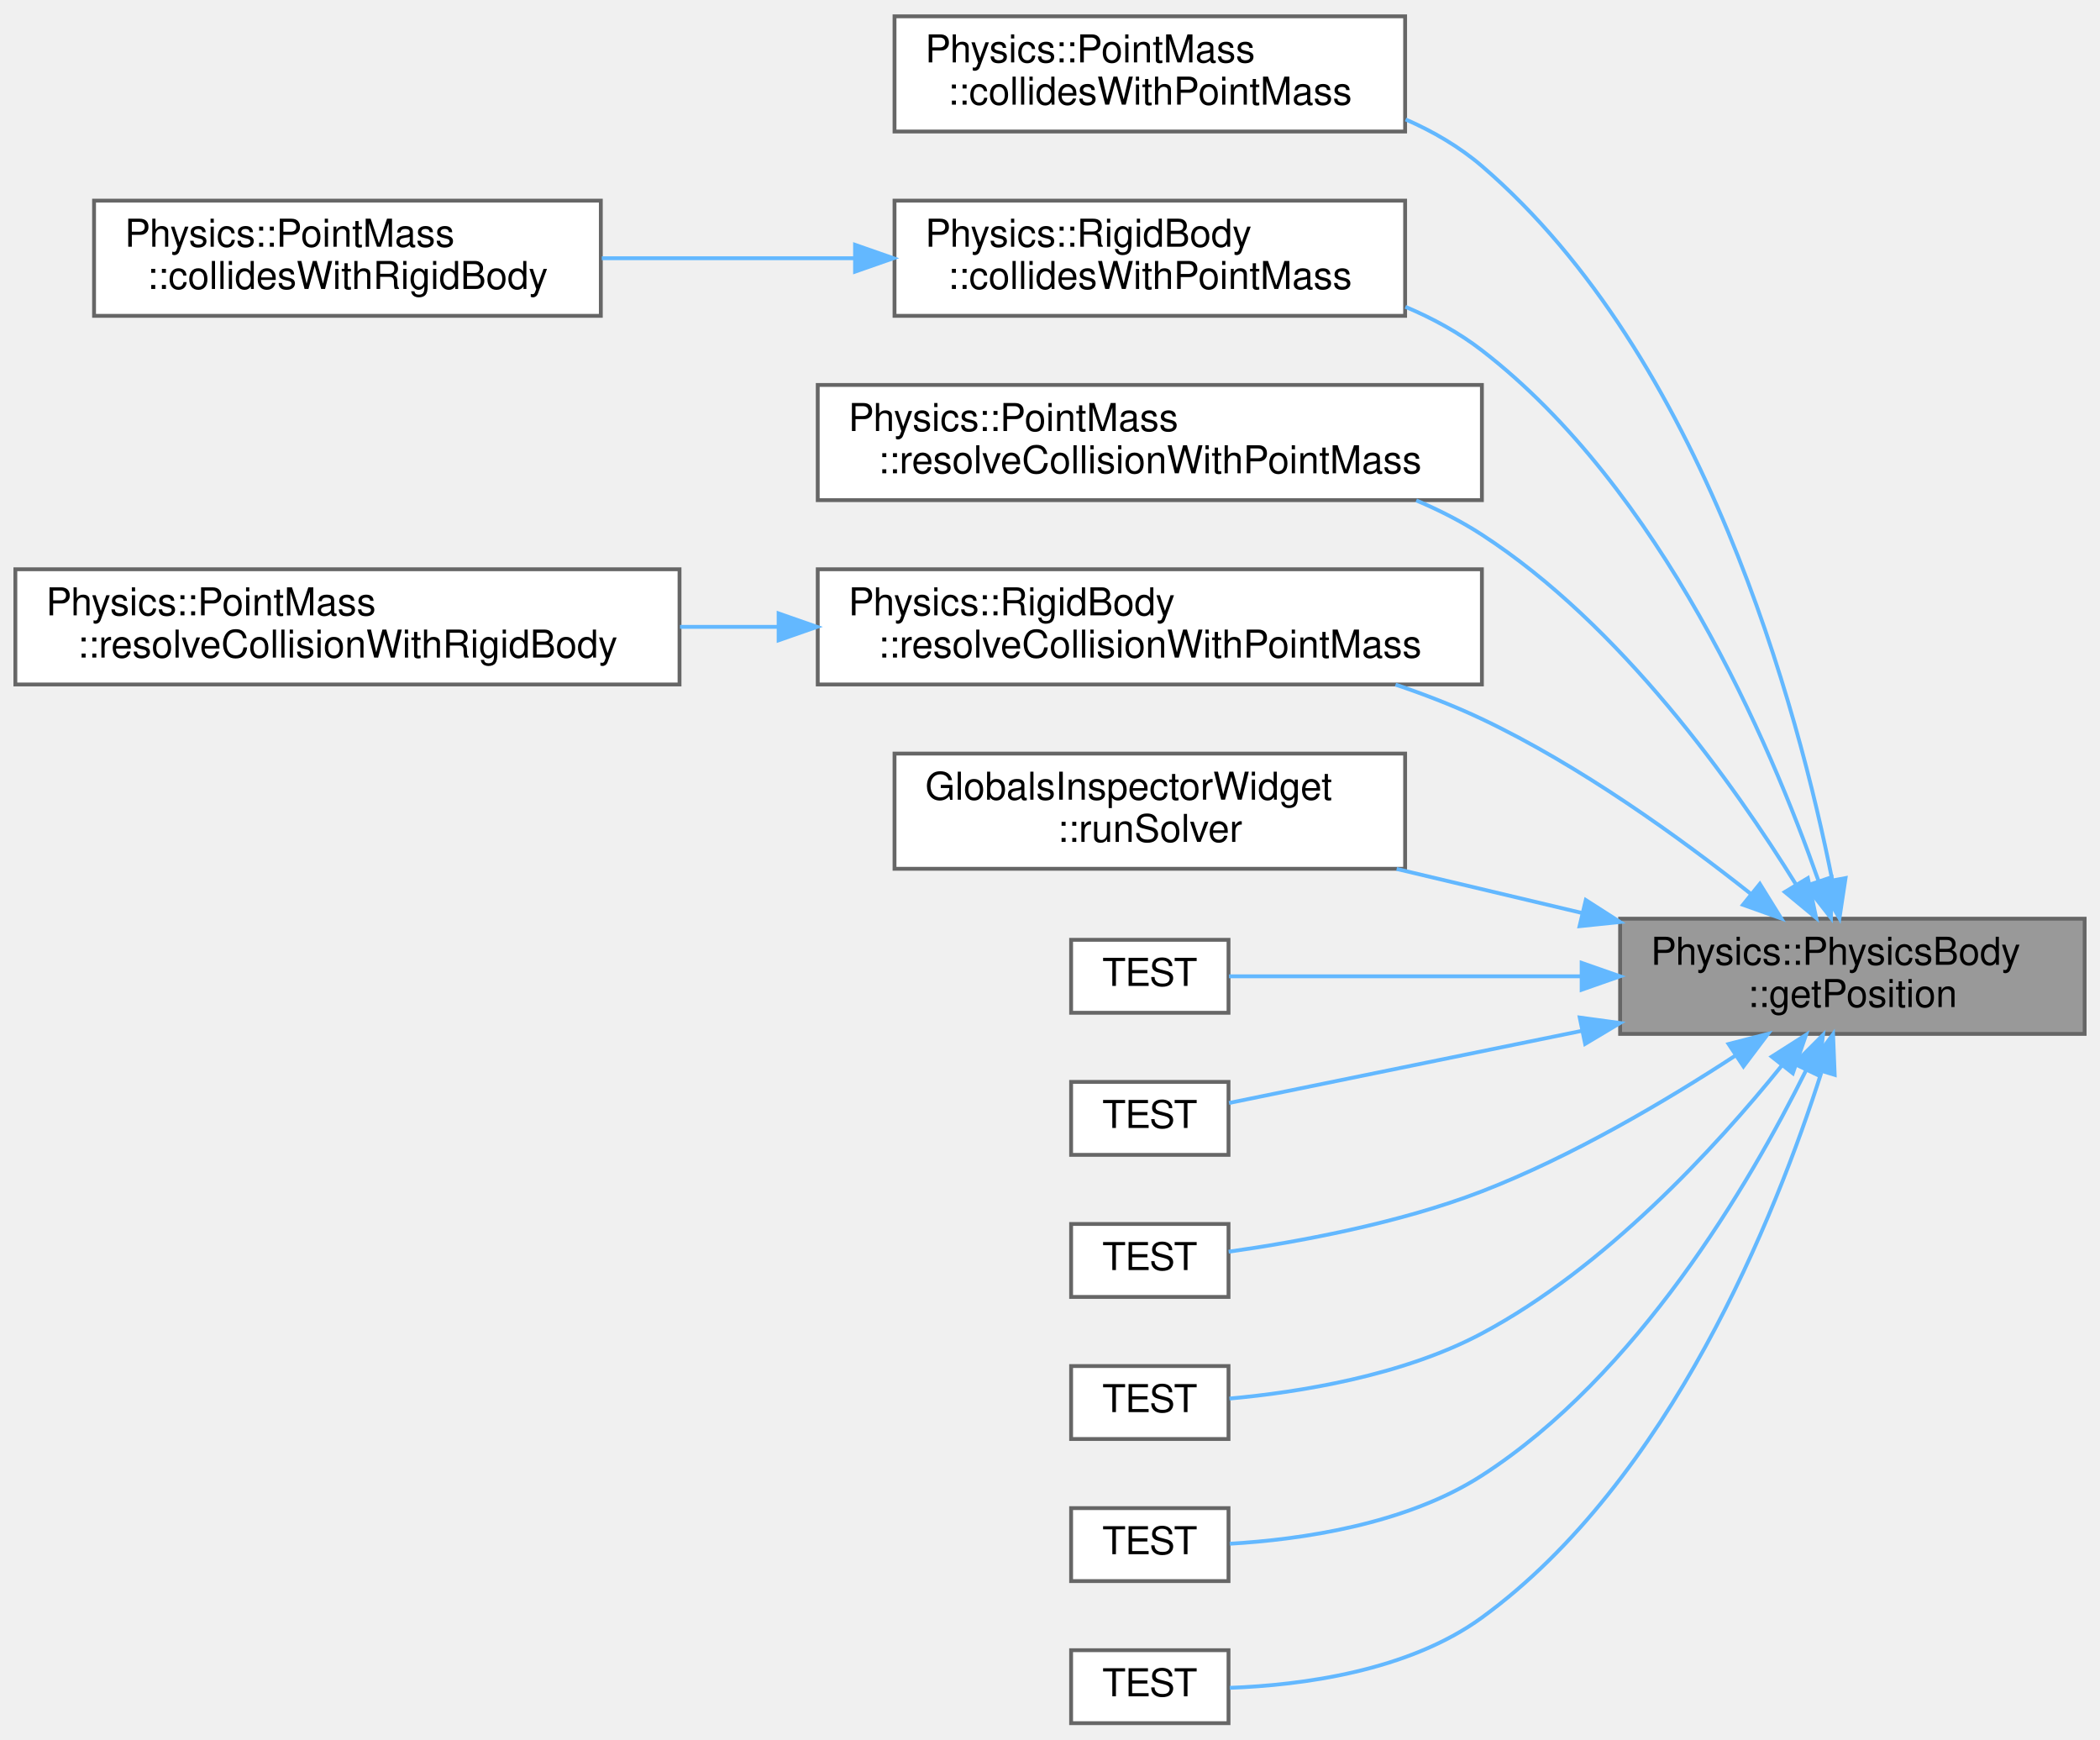
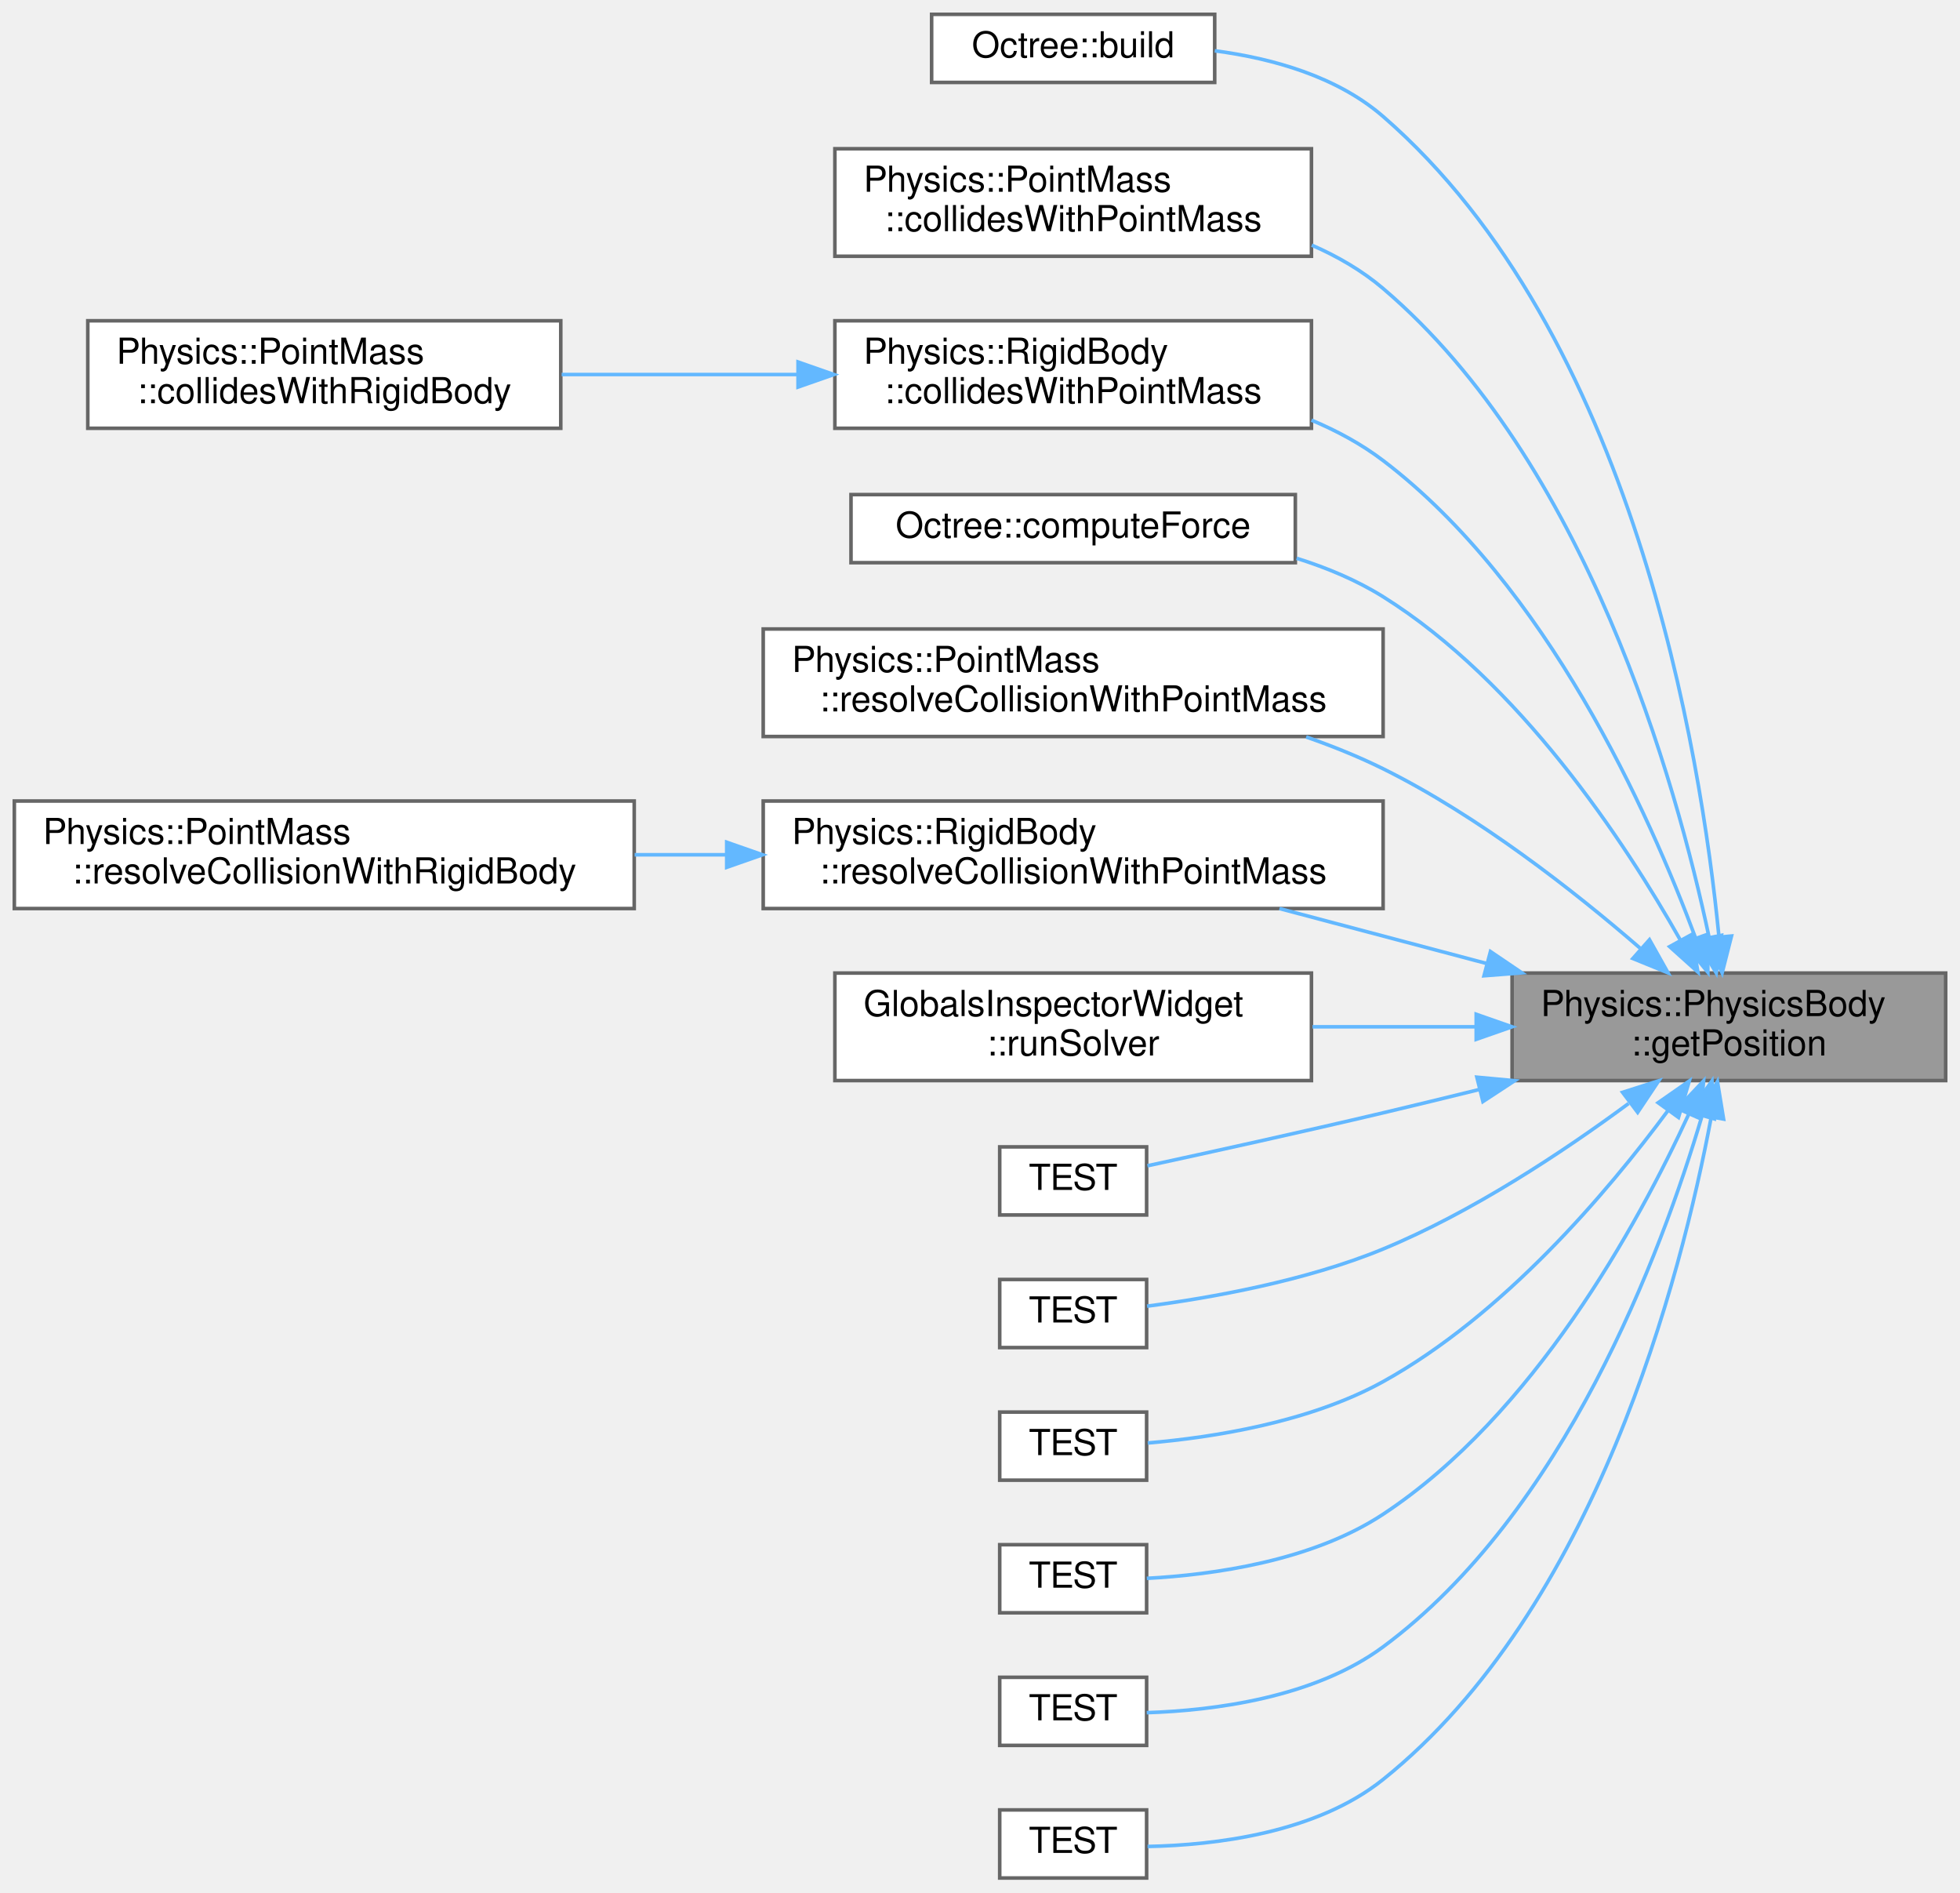
- <svg xmlns="http://www.w3.org/2000/svg" xmlns:xlink="http://www.w3.org/1999/xlink" width="547pt" height="453pt" viewBox="0.00 0.00 547.00 452.50">
-   <g id="graph0" class="graph" transform="scale(1 1) rotate(0) translate(4 448.5)">
+ <svg xmlns="http://www.w3.org/2000/svg" xmlns:xlink="http://www.w3.org/1999/xlink" width="547pt" height="528pt" viewBox="0.00 0.00 547.00 528.00">
+   <g id="graph0" class="graph" transform="scale(1 1) rotate(0) translate(4 524)">
    <g id="Node000001" class="node">
      <g id="a_Node000001">
        <a xlink:title=" ">
-           <polygon fill="#999999" stroke="#666666" points="539,-209.5 418,-209.5 418,-179.5 539,-179.5 539,-209.5" />
-           <text text-anchor="start" x="426" y="-197.5" font-family="Helvetica,sans-Serif" font-size="10.00">Physics::PhysicsBody</text>
-           <text text-anchor="middle" x="478.5" y="-186.5" font-family="Helvetica,sans-Serif" font-size="10.00">::getPosition</text>
+           <polygon fill="#999999" stroke="#666666" points="539,-252.5 418,-252.5 418,-222.5 539,-222.5 539,-252.5" />
+           <text text-anchor="start" x="426" y="-240.5" font-family="Helvetica,sans-Serif" font-size="10.00">Physics::PhysicsBody</text>
+           <text text-anchor="middle" x="478.5" y="-229.5" font-family="Helvetica,sans-Serif" font-size="10.00">::getPosition</text>
        </a>
      </g>
    </g>
    <g id="Node000002" class="node">
      <g id="a_Node000002">
-         <a xlink:href="classPhysics_1_1PointMass.html#adb853a2e4fe9b535b6b080ee3a70e43b" target="_top" xlink:title=" ">
-           <polygon fill="white" stroke="#666666" points="362,-444.5 229,-444.5 229,-414.5 362,-414.5 362,-444.5" />
-           <text text-anchor="start" x="237" y="-432.5" font-family="Helvetica,sans-Serif" font-size="10.00">Physics::PointMass</text>
-           <text text-anchor="middle" x="295.5" y="-421.5" font-family="Helvetica,sans-Serif" font-size="10.00">::collidesWithPointMass</text>
+         <a xlink:href="classOctree.html#a3ce4d26b06d82c7de15eaca20d537440" target="_top" xlink:title=" ">
+           <polygon fill="white" stroke="#666666" points="335,-520 256,-520 256,-501 335,-501 335,-520" />
+           <text text-anchor="middle" x="295.5" y="-508" font-family="Helvetica,sans-Serif" font-size="10.00">Octree::build</text>
        </a>
      </g>
    </g>
    <g id="edge1_Node000001_Node000002" class="edge">
      <g id="a_edge1_Node000001_Node000002">
        <a xlink:title=" ">
-           <path fill="none" stroke="#63b8ff" d="M473.26,-219.52C464.45,-263.75 439.9,-355.76 382,-405.5 376.15,-410.52 369.33,-414.5 362.13,-417.65" />
-           <polygon fill="#63b8ff" stroke="#63b8ff" points="476.72,-220.08 475.13,-209.61 469.84,-218.79 476.72,-220.08" />
+           <path fill="none" stroke="#63b8ff" d="M475.72,-262.76C470.69,-314.1 451.77,-430.93 382,-491.5 369.14,-502.66 351.17,-507.7 335.02,-509.83" />
+           <polygon fill="#63b8ff" stroke="#63b8ff" points="479.23,-262.83 476.62,-252.56 472.25,-262.21 479.23,-262.83" />
        </a>
      </g>
    </g>
    <g id="Node000003" class="node">
      <g id="a_Node000003">
-         <a xlink:href="classPhysics_1_1RigidBody.html#a33bcd981d85932f3cdd4e3690a0c39c5" target="_top" xlink:title=" ">
-           <polygon fill="white" stroke="#666666" points="362,-396.5 229,-396.5 229,-366.5 362,-366.5 362,-396.5" />
-           <text text-anchor="start" x="237" y="-384.5" font-family="Helvetica,sans-Serif" font-size="10.00">Physics::RigidBody</text>
-           <text text-anchor="middle" x="295.5" y="-373.5" font-family="Helvetica,sans-Serif" font-size="10.00">::collidesWithPointMass</text>
+         <a xlink:href="classPhysics_1_1PointMass.html#adb853a2e4fe9b535b6b080ee3a70e43b" target="_top" xlink:title=" ">
+           <polygon fill="white" stroke="#666666" points="362,-482.5 229,-482.5 229,-452.5 362,-452.5 362,-482.5" />
+           <text text-anchor="start" x="237" y="-470.5" font-family="Helvetica,sans-Serif" font-size="10.00">Physics::PointMass</text>
+           <text text-anchor="middle" x="295.5" y="-459.5" font-family="Helvetica,sans-Serif" font-size="10.00">::collidesWithPointMass</text>
        </a>
      </g>
    </g>
    <g id="edge2_Node000001_Node000003" class="edge">
      <g id="a_edge2_Node000001_Node000003">
        <a xlink:title=" ">
-           <path fill="none" stroke="#63b8ff" d="M469.65,-219.41C457.03,-255.35 428.79,-321.39 382,-357.5 376.02,-362.12 369.2,-365.84 362.07,-368.85" />
-           <polygon fill="#63b8ff" stroke="#63b8ff" points="473.04,-220.29 472.93,-209.7 466.41,-218.05 473.04,-220.29" />
-         </a>
-       </g>
-     </g>
-     <g id="Node000005" class="node">
-       <g id="a_Node000005">
+           <path fill="none" stroke="#63b8ff" d="M472.96,-262.53C463.75,-305.96 438.73,-395.21 382,-443.5 376.13,-448.5 369.29,-452.46 362.09,-455.6" />
+           <polygon fill="#63b8ff" stroke="#63b8ff" points="476.43,-263.03 474.97,-252.53 469.56,-261.65 476.43,-263.03" />
+         </a>
+       </g>
+     </g>
+     <g id="Node000004" class="node">
+       <g id="a_Node000004">
+         <a xlink:href="classPhysics_1_1RigidBody.html#a33bcd981d85932f3cdd4e3690a0c39c5" target="_top" xlink:title=" ">
+           <polygon fill="white" stroke="#666666" points="362,-434.5 229,-434.5 229,-404.5 362,-404.5 362,-434.5" />
+           <text text-anchor="start" x="237" y="-422.5" font-family="Helvetica,sans-Serif" font-size="10.00">Physics::RigidBody</text>
+           <text text-anchor="middle" x="295.5" y="-411.5" font-family="Helvetica,sans-Serif" font-size="10.00">::collidesWithPointMass</text>
+         </a>
+       </g>
+     </g>
+     <g id="edge3_Node000001_Node000004" class="edge">
+       <g id="a_edge3_Node000001_Node000004">
+         <a xlink:title=" ">
+           <path fill="none" stroke="#63b8ff" d="M469.24,-262.18C456.25,-297.14 427.74,-360.7 382,-395.5 375.99,-400.07 369.14,-403.78 362.01,-406.77" />
+           <polygon fill="#63b8ff" stroke="#63b8ff" points="472.55,-263.31 472.63,-252.72 465.96,-260.95 472.55,-263.31" />
+         </a>
+       </g>
+     </g>
+     <g id="Node000006" class="node">
+       <g id="a_Node000006">
+         <a xlink:href="classOctree.html#a907f8c5112a8844426641f06cec637cd" target="_top" xlink:title=" ">
+           <polygon fill="white" stroke="#666666" points="357.5,-386 233.5,-386 233.5,-367 357.5,-367 357.5,-386" />
+           <text text-anchor="middle" x="295.5" y="-374" font-family="Helvetica,sans-Serif" font-size="10.00">Octree::computeForce</text>
+         </a>
+       </g>
+     </g>
+     <g id="edge5_Node000001_Node000006" class="edge">
+       <g id="a_edge5_Node000001_Node000006">
+         <a xlink:title=" ">
+           <path fill="none" stroke="#63b8ff" d="M464.9,-261.8C449.27,-289.43 419.97,-333.77 382,-357.5 374.65,-362.09 366.33,-365.58 357.85,-368.23" />
+           <polygon fill="#63b8ff" stroke="#63b8ff" points="468.1,-263.24 469.85,-252.79 461.97,-259.87 468.1,-263.24" />
+         </a>
+       </g>
+     </g>
+     <g id="Node000007" class="node">
+       <g id="a_Node000007">
        <a xlink:href="classPhysics_1_1PointMass.html#a32dbe49764fdd24798577d9db54baff3" target="_top" xlink:title=" ">
          <polygon fill="white" stroke="#666666" points="382,-348.5 209,-348.5 209,-318.5 382,-318.5 382,-348.5" />
          <text text-anchor="start" x="217" y="-336.5" font-family="Helvetica,sans-Serif" font-size="10.00">Physics::PointMass</text>
          <text text-anchor="middle" x="295.5" y="-325.5" font-family="Helvetica,sans-Serif" font-size="10.00">::resolveCollisionWithPointMass</text>
        </a>
      </g>
    </g>
-     <g id="edge4_Node000001_Node000005" class="edge">
-       <g id="a_edge4_Node000001_Node000005">
-         <a xlink:title=" ">
-           <path fill="none" stroke="#63b8ff" d="M463.9,-218.27C447.7,-244.46 418.22,-285.99 382,-309.5 376.7,-312.94 370.9,-315.9 364.9,-318.43" />
-           <polygon fill="#63b8ff" stroke="#63b8ff" points="466.9,-220.07 469.07,-209.7 460.91,-216.46 466.9,-220.07" />
-         </a>
-       </g>
-     </g>
-     <g id="Node000006" class="node">
-       <g id="a_Node000006">
+     <g id="edge6_Node000001_Node000007" class="edge">
+       <g id="a_edge6_Node000001_Node000007">
+         <a xlink:title=" ">
+           <path fill="none" stroke="#63b8ff" d="M453.69,-259.47C435.32,-275.38 408.62,-296.31 382,-309.5 375.23,-312.85 367.92,-315.8 360.52,-318.38" />
+           <polygon fill="#63b8ff" stroke="#63b8ff" points="456.34,-261.8 461.52,-252.56 451.7,-256.56 456.34,-261.8" />
+         </a>
+       </g>
+     </g>
+     <g id="Node000008" class="node">
+       <g id="a_Node000008">
        <a xlink:href="classPhysics_1_1RigidBody.html#ab4b4ea01aa74880550e9e1d91e6ed10d" target="_top" xlink:title=" ">
          <polygon fill="white" stroke="#666666" points="382,-300.5 209,-300.5 209,-270.5 382,-270.5 382,-300.5" />
          <text text-anchor="start" x="217" y="-288.5" font-family="Helvetica,sans-Serif" font-size="10.00">Physics::RigidBody</text>
          <text text-anchor="middle" x="295.5" y="-277.5" font-family="Helvetica,sans-Serif" font-size="10.00">::resolveCollisionWithPointMass</text>
        </a>
      </g>
    </g>
-     <g id="edge5_Node000001_Node000006" class="edge">
-       <g id="a_edge5_Node000001_Node000006">
-         <a xlink:title=" ">
-           <path fill="none" stroke="#63b8ff" d="M452.08,-215.94C433.64,-230.56 407.55,-249.39 382,-261.5 374.9,-264.87 367.23,-267.85 359.5,-270.46" />
-           <polygon fill="#63b8ff" stroke="#63b8ff" points="454.4,-218.57 459.98,-209.56 450,-213.12 454.4,-218.57" />
-         </a>
-       </g>
-     </g>
-     <g id="Node000008" class="node">
-       <g id="a_Node000008">
+     <g id="edge7_Node000001_Node000008" class="edge">
+       <g id="a_edge7_Node000001_Node000008">
+         <a xlink:title=" ">
+           <path fill="none" stroke="#63b8ff" d="M410.95,-255.15C391.94,-260.19 371.42,-265.63 353.07,-270.5" />
+           <polygon fill="#63b8ff" stroke="#63b8ff" points="411.96,-258.5 420.73,-252.56 410.16,-251.74 411.96,-258.5" />
+         </a>
+       </g>
+     </g>
+     <g id="Node000010" class="node">
+       <g id="a_Node000010">
        <a xlink:href="classGlobalsInspectorWidget.html#ac983b68fcff61ff889660f3d93221072" target="_top" xlink:title=" ">
          <polygon fill="white" stroke="#666666" points="362,-252.5 229,-252.5 229,-222.5 362,-222.5 362,-252.5" />
          <text text-anchor="start" x="237" y="-240.5" font-family="Helvetica,sans-Serif" font-size="10.00">GlobalsInspectorWidget</text>
          <text text-anchor="middle" x="295.5" y="-229.5" font-family="Helvetica,sans-Serif" font-size="10.00">::runSolver</text>
        </a>
      </g>
    </g>
-     <g id="edge7_Node000001_Node000008" class="edge">
-       <g id="a_edge7_Node000001_Node000008">
-         <a xlink:title=" ">
-           <path fill="none" stroke="#63b8ff" d="M408.21,-210.96C392.29,-214.74 375.44,-218.75 359.79,-222.46" />
-           <polygon fill="#63b8ff" stroke="#63b8ff" points="409.06,-214.36 417.98,-208.64 407.44,-207.55 409.06,-214.36" />
-         </a>
-       </g>
-     </g>
-     <g id="Node000009" class="node">
-       <g id="a_Node000009">
+     <g id="edge9_Node000001_Node000010" class="edge">
+       <g id="a_edge9_Node000001_Node000010">
+         <a xlink:title=" ">
+           <path fill="none" stroke="#63b8ff" d="M407.79,-237.5C392.84,-237.5 377.1,-237.5 362.3,-237.5" />
+           <polygon fill="#63b8ff" stroke="#63b8ff" points="407.98,-241 417.98,-237.5 407.98,-234 407.98,-241" />
+         </a>
+       </g>
+     </g>
+     <g id="Node000011" class="node">
+       <g id="a_Node000011">
        <a xlink:href="PhysicsTests_8cpp.html#a370cb716ace9dbfe84f482760aea0d00" target="_top" xlink:title=" ">
          <polygon fill="white" stroke="#666666" points="316,-204 275,-204 275,-185 316,-185 316,-204" />
          <text text-anchor="middle" x="295.5" y="-192" font-family="Helvetica,sans-Serif" font-size="10.00">TEST</text>
        </a>
      </g>
    </g>
-     <g id="edge8_Node000001_Node000009" class="edge">
-       <g id="a_edge8_Node000001_Node000009">
-         <a xlink:title=" ">
-           <path fill="none" stroke="#63b8ff" d="M407.91,-194.5C374.96,-194.5 338.11,-194.5 316.13,-194.5" />
-           <polygon fill="#63b8ff" stroke="#63b8ff" points="407.98,-198 417.98,-194.5 407.98,-191 407.98,-198" />
-         </a>
-       </g>
-     </g>
-     <g id="Node000010" class="node">
-       <g id="a_Node000010">
+     <g id="edge10_Node000001_Node000011" class="edge">
+       <g id="a_edge10_Node000001_Node000011">
+         <a xlink:title=" ">
+           <path fill="none" stroke="#63b8ff" d="M408.96,-220.03C399.9,-217.8 390.74,-215.57 382,-213.5 359.51,-208.18 333.58,-202.48 316.23,-198.72" />
+           <polygon fill="#63b8ff" stroke="#63b8ff" points="408.17,-223.44 418.72,-222.46 409.86,-216.65 408.17,-223.44" />
+         </a>
+       </g>
+     </g>
+     <g id="Node000012" class="node">
+       <g id="a_Node000012">
        <a xlink:href="PhysicsTests_8cpp.html#a7c2a98ae0fe61e18c53dbbfc3dd2678d" target="_top" xlink:title=" ">
          <polygon fill="white" stroke="#666666" points="316,-167 275,-167 275,-148 316,-148 316,-167" />
          <text text-anchor="middle" x="295.5" y="-155" font-family="Helvetica,sans-Serif" font-size="10.00">TEST</text>
        </a>
      </g>
    </g>
-     <g id="edge9_Node000001_Node000010" class="edge">
-       <g id="a_edge9_Node000001_Node000010">
-         <a xlink:title=" ">
-           <path fill="none" stroke="#63b8ff" d="M407.91,-180.27C374.96,-173.54 338.11,-166.01 316.13,-161.51" />
-           <polygon fill="#63b8ff" stroke="#63b8ff" points="407.48,-183.76 417.98,-182.33 408.89,-176.9 407.48,-183.76" />
-         </a>
-       </g>
-     </g>
-     <g id="Node000011" class="node">
-       <g id="a_Node000011">
+     <g id="edge11_Node000001_Node000012" class="edge">
+       <g id="a_edge11_Node000001_Node000012">
+         <a xlink:title=" ">
+           <path fill="none" stroke="#63b8ff" d="M450.51,-216.1C432.17,-202.56 406.81,-185.75 382,-175.5 360.41,-166.58 333.85,-161.88 316.12,-159.55" />
+           <polygon fill="#63b8ff" stroke="#63b8ff" points="448.83,-219.22 458.92,-222.44 453.04,-213.63 448.83,-219.22" />
+         </a>
+       </g>
+     </g>
+     <g id="Node000013" class="node">
+       <g id="a_Node000013">
        <a xlink:href="PhysicsTests_8cpp.html#a6ef196198e91ed8297633a5002dd70e9" target="_top" xlink:title=" ">
          <polygon fill="white" stroke="#666666" points="316,-130 275,-130 275,-111 316,-111 316,-130" />
          <text text-anchor="middle" x="295.5" y="-118" font-family="Helvetica,sans-Serif" font-size="10.00">TEST</text>
        </a>
      </g>
    </g>
-     <g id="edge10_Node000001_Node000011" class="edge">
-       <g id="a_edge10_Node000001_Node000011">
-         <a xlink:title=" ">
-           <path fill="none" stroke="#63b8ff" d="M448.07,-173.88C429.8,-161.95 405.42,-147.55 382,-138.5 360.21,-130.08 333.7,-125.27 316.03,-122.78" />
-           <polygon fill="#63b8ff" stroke="#63b8ff" points="446.25,-176.87 456.51,-179.5 450.13,-171.04 446.25,-176.87" />
-         </a>
-       </g>
-     </g>
-     <g id="Node000012" class="node">
-       <g id="a_Node000012">
+     <g id="edge12_Node000001_Node000013" class="edge">
+       <g id="a_edge12_Node000001_Node000013">
+         <a xlink:title=" ">
+           <path fill="none" stroke="#63b8ff" d="M461.55,-214.19C444.56,-191.26 415.54,-157.06 382,-138.5 361.43,-127.12 334.42,-122.92 316.32,-121.38" />
+           <polygon fill="#63b8ff" stroke="#63b8ff" points="458.76,-216.32 467.45,-222.38 464.44,-212.22 458.76,-216.32" />
+         </a>
+       </g>
+     </g>
+     <g id="Node000014" class="node">
+       <g id="a_Node000014">
        <a xlink:href="PhysicsTests_8cpp.html#aaf9917cd74087c265f26822275a0cf9a" target="_top" xlink:title=" ">
          <polygon fill="white" stroke="#666666" points="316,-93 275,-93 275,-74 316,-74 316,-93" />
          <text text-anchor="middle" x="295.5" y="-81" font-family="Helvetica,sans-Serif" font-size="10.00">TEST</text>
        </a>
      </g>
    </g>
-     <g id="edge11_Node000001_Node000012" class="edge">
-       <g id="a_edge11_Node000001_Node000012">
-         <a xlink:title=" ">
-           <path fill="none" stroke="#63b8ff" d="M460.13,-171.26C442.77,-149.76 414.09,-118.61 382,-101.5 361.25,-90.44 334.29,-86.17 316.24,-84.53" />
-           <polygon fill="#63b8ff" stroke="#63b8ff" points="457.49,-173.57 466.43,-179.26 462.99,-169.24 457.49,-173.57" />
-         </a>
-       </g>
-     </g>
-     <g id="Node000013" class="node">
-       <g id="a_Node000013">
+     <g id="edge13_Node000001_Node000014" class="edge">
+       <g id="a_edge13_Node000001_Node000014">
+         <a xlink:title=" ">
+           <path fill="none" stroke="#63b8ff" d="M467.32,-213.17C453.02,-182.13 423.94,-129.16 382,-101.5 362.12,-88.39 334.47,-84.59 316.05,-83.61" />
+           <polygon fill="#63b8ff" stroke="#63b8ff" points="464.17,-214.71 471.44,-222.41 470.57,-211.86 464.17,-214.71" />
+         </a>
+       </g>
+     </g>
+     <g id="Node000015" class="node">
+       <g id="a_Node000015">
        <a xlink:href="PhysicsTests_8cpp.html#a556d37407360d92575b9fde9164b643a" target="_top" xlink:title=" ">
          <polygon fill="white" stroke="#666666" points="316,-56 275,-56 275,-37 316,-37 316,-56" />
          <text text-anchor="middle" x="295.5" y="-44" font-family="Helvetica,sans-Serif" font-size="10.00">TEST</text>
        </a>
      </g>
    </g>
-     <g id="edge12_Node000001_Node000013" class="edge">
-       <g id="a_edge12_Node000001_Node000013">
-         <a xlink:title=" ">
-           <path fill="none" stroke="#63b8ff" d="M466.38,-169.91C451.55,-140.07 422.4,-90.53 382,-64.5 362.11,-51.68 334.71,-47.8 316.34,-46.73" />
-           <polygon fill="#63b8ff" stroke="#63b8ff" points="463.36,-171.72 470.85,-179.22 469.67,-168.69 463.36,-171.72" />
-         </a>
-       </g>
-     </g>
-     <g id="Node000014" class="node">
-       <g id="a_Node000014">
+     <g id="edge14_Node000001_Node000015" class="edge">
+       <g id="a_edge14_Node000001_Node000015">
+         <a xlink:title=" ">
+           <path fill="none" stroke="#63b8ff" d="M470.99,-212.6C459.66,-174.41 432.55,-101.89 382,-64.5 362.73,-50.25 334.68,-46.73 316.03,-46.13" />
+           <polygon fill="#63b8ff" stroke="#63b8ff" points="467.68,-213.74 473.78,-222.4 474.41,-211.82 467.68,-213.74" />
+         </a>
+       </g>
+     </g>
+     <g id="Node000016" class="node">
+       <g id="a_Node000016">
        <a xlink:href="PhysicsTests_8cpp.html#a11092ab830efde715171fcf7ecf7a74c" target="_top" xlink:title=" ">
          <polygon fill="white" stroke="#666666" points="316,-19 275,-19 275,0 316,0 316,-19" />
          <text text-anchor="middle" x="295.5" y="-7" font-family="Helvetica,sans-Serif" font-size="10.00">TEST</text>
        </a>
      </g>
    </g>
-     <g id="edge13_Node000001_Node000014" class="edge">
-       <g id="a_edge13_Node000001_Node000014">
-         <a xlink:title=" ">
-           <path fill="none" stroke="#63b8ff" d="M470.41,-169.42C458.55,-132.27 431.02,-63.2 382,-27.5 362.75,-13.48 334.95,-9.89 316.33,-9.2" />
-           <polygon fill="#63b8ff" stroke="#63b8ff" points="467.2,-170.88 473.47,-179.42 473.89,-168.83 467.2,-170.88" />
-         </a>
-       </g>
-     </g>
-     <g id="Node000004" class="node">
-       <g id="a_Node000004">
+     <g id="edge15_Node000001_Node000016" class="edge">
+       <g id="a_edge15_Node000001_Node000016">
+         <a xlink:title=" ">
+           <path fill="none" stroke="#63b8ff" d="M473.55,-212.21C465.18,-167.57 441.33,-75.06 382,-27.5 363.3,-12.51 335.11,-9.17 316.27,-8.8" />
+           <polygon fill="#63b8ff" stroke="#63b8ff" points="470.13,-212.98 475.31,-222.22 477.02,-211.76 470.13,-212.98" />
+         </a>
+       </g>
+     </g>
+     <g id="Node000005" class="node">
+       <g id="a_Node000005">
        <a xlink:href="classPhysics_1_1PointMass.html#a255dc33b6adda680f6451125f51873be" target="_top" xlink:title=" ">
-           <polygon fill="white" stroke="#666666" points="152.5,-396.5 20.5,-396.5 20.5,-366.5 152.5,-366.5 152.5,-396.5" />
-           <text text-anchor="start" x="28.5" y="-384.5" font-family="Helvetica,sans-Serif" font-size="10.00">Physics::PointMass</text>
-           <text text-anchor="middle" x="86.5" y="-373.5" font-family="Helvetica,sans-Serif" font-size="10.00">::collidesWithRigidBody</text>
-         </a>
-       </g>
-     </g>
-     <g id="edge3_Node000003_Node000004" class="edge">
-       <g id="a_edge3_Node000003_Node000004">
-         <a xlink:title=" ">
-           <path fill="none" stroke="#63b8ff" d="M218.6,-381.5C197,-381.5 173.67,-381.5 152.75,-381.5" />
-           <polygon fill="#63b8ff" stroke="#63b8ff" points="218.72,-385 228.72,-381.5 218.72,-378 218.72,-385" />
-         </a>
-       </g>
-     </g>
-     <g id="Node000007" class="node">
-       <g id="a_Node000007">
+           <polygon fill="white" stroke="#666666" points="152.5,-434.5 20.5,-434.5 20.5,-404.5 152.5,-404.5 152.5,-434.5" />
+           <text text-anchor="start" x="28.5" y="-422.5" font-family="Helvetica,sans-Serif" font-size="10.00">Physics::PointMass</text>
+           <text text-anchor="middle" x="86.5" y="-411.5" font-family="Helvetica,sans-Serif" font-size="10.00">::collidesWithRigidBody</text>
+         </a>
+       </g>
+     </g>
+     <g id="edge4_Node000004_Node000005" class="edge">
+       <g id="a_edge4_Node000004_Node000005">
+         <a xlink:title=" ">
+           <path fill="none" stroke="#63b8ff" d="M218.6,-419.5C197,-419.5 173.67,-419.5 152.75,-419.5" />
+           <polygon fill="#63b8ff" stroke="#63b8ff" points="218.72,-423 228.72,-419.5 218.72,-416 218.72,-423" />
+         </a>
+       </g>
+     </g>
+     <g id="Node000009" class="node">
+       <g id="a_Node000009">
        <a xlink:href="classPhysics_1_1PointMass.html#a2a9325bac8ed95540eeb66438de1045d" target="_top" xlink:title=" ">
          <polygon fill="white" stroke="#666666" points="173,-300.5 0,-300.5 0,-270.5 173,-270.5 173,-300.5" />
          <text text-anchor="start" x="8" y="-288.5" font-family="Helvetica,sans-Serif" font-size="10.00">Physics::PointMass</text>
          <text text-anchor="middle" x="86.5" y="-277.5" font-family="Helvetica,sans-Serif" font-size="10.00">::resolveCollisionWithRigidBody</text>
        </a>
      </g>
    </g>
-     <g id="edge6_Node000006_Node000007" class="edge">
-       <g id="a_edge6_Node000006_Node000007">
+     <g id="edge8_Node000008_Node000009" class="edge">
+       <g id="a_edge8_Node000008_Node000009">
        <a xlink:title=" ">
          <path fill="none" stroke="#63b8ff" d="M198.8,-285.5C190.24,-285.5 181.6,-285.5 173.12,-285.5" />
          <polygon fill="#63b8ff" stroke="#63b8ff" points="198.81,-289 208.81,-285.5 198.81,-282 198.81,-289" />
        </a>
      </g>
    </g>
  </g>
</svg>
